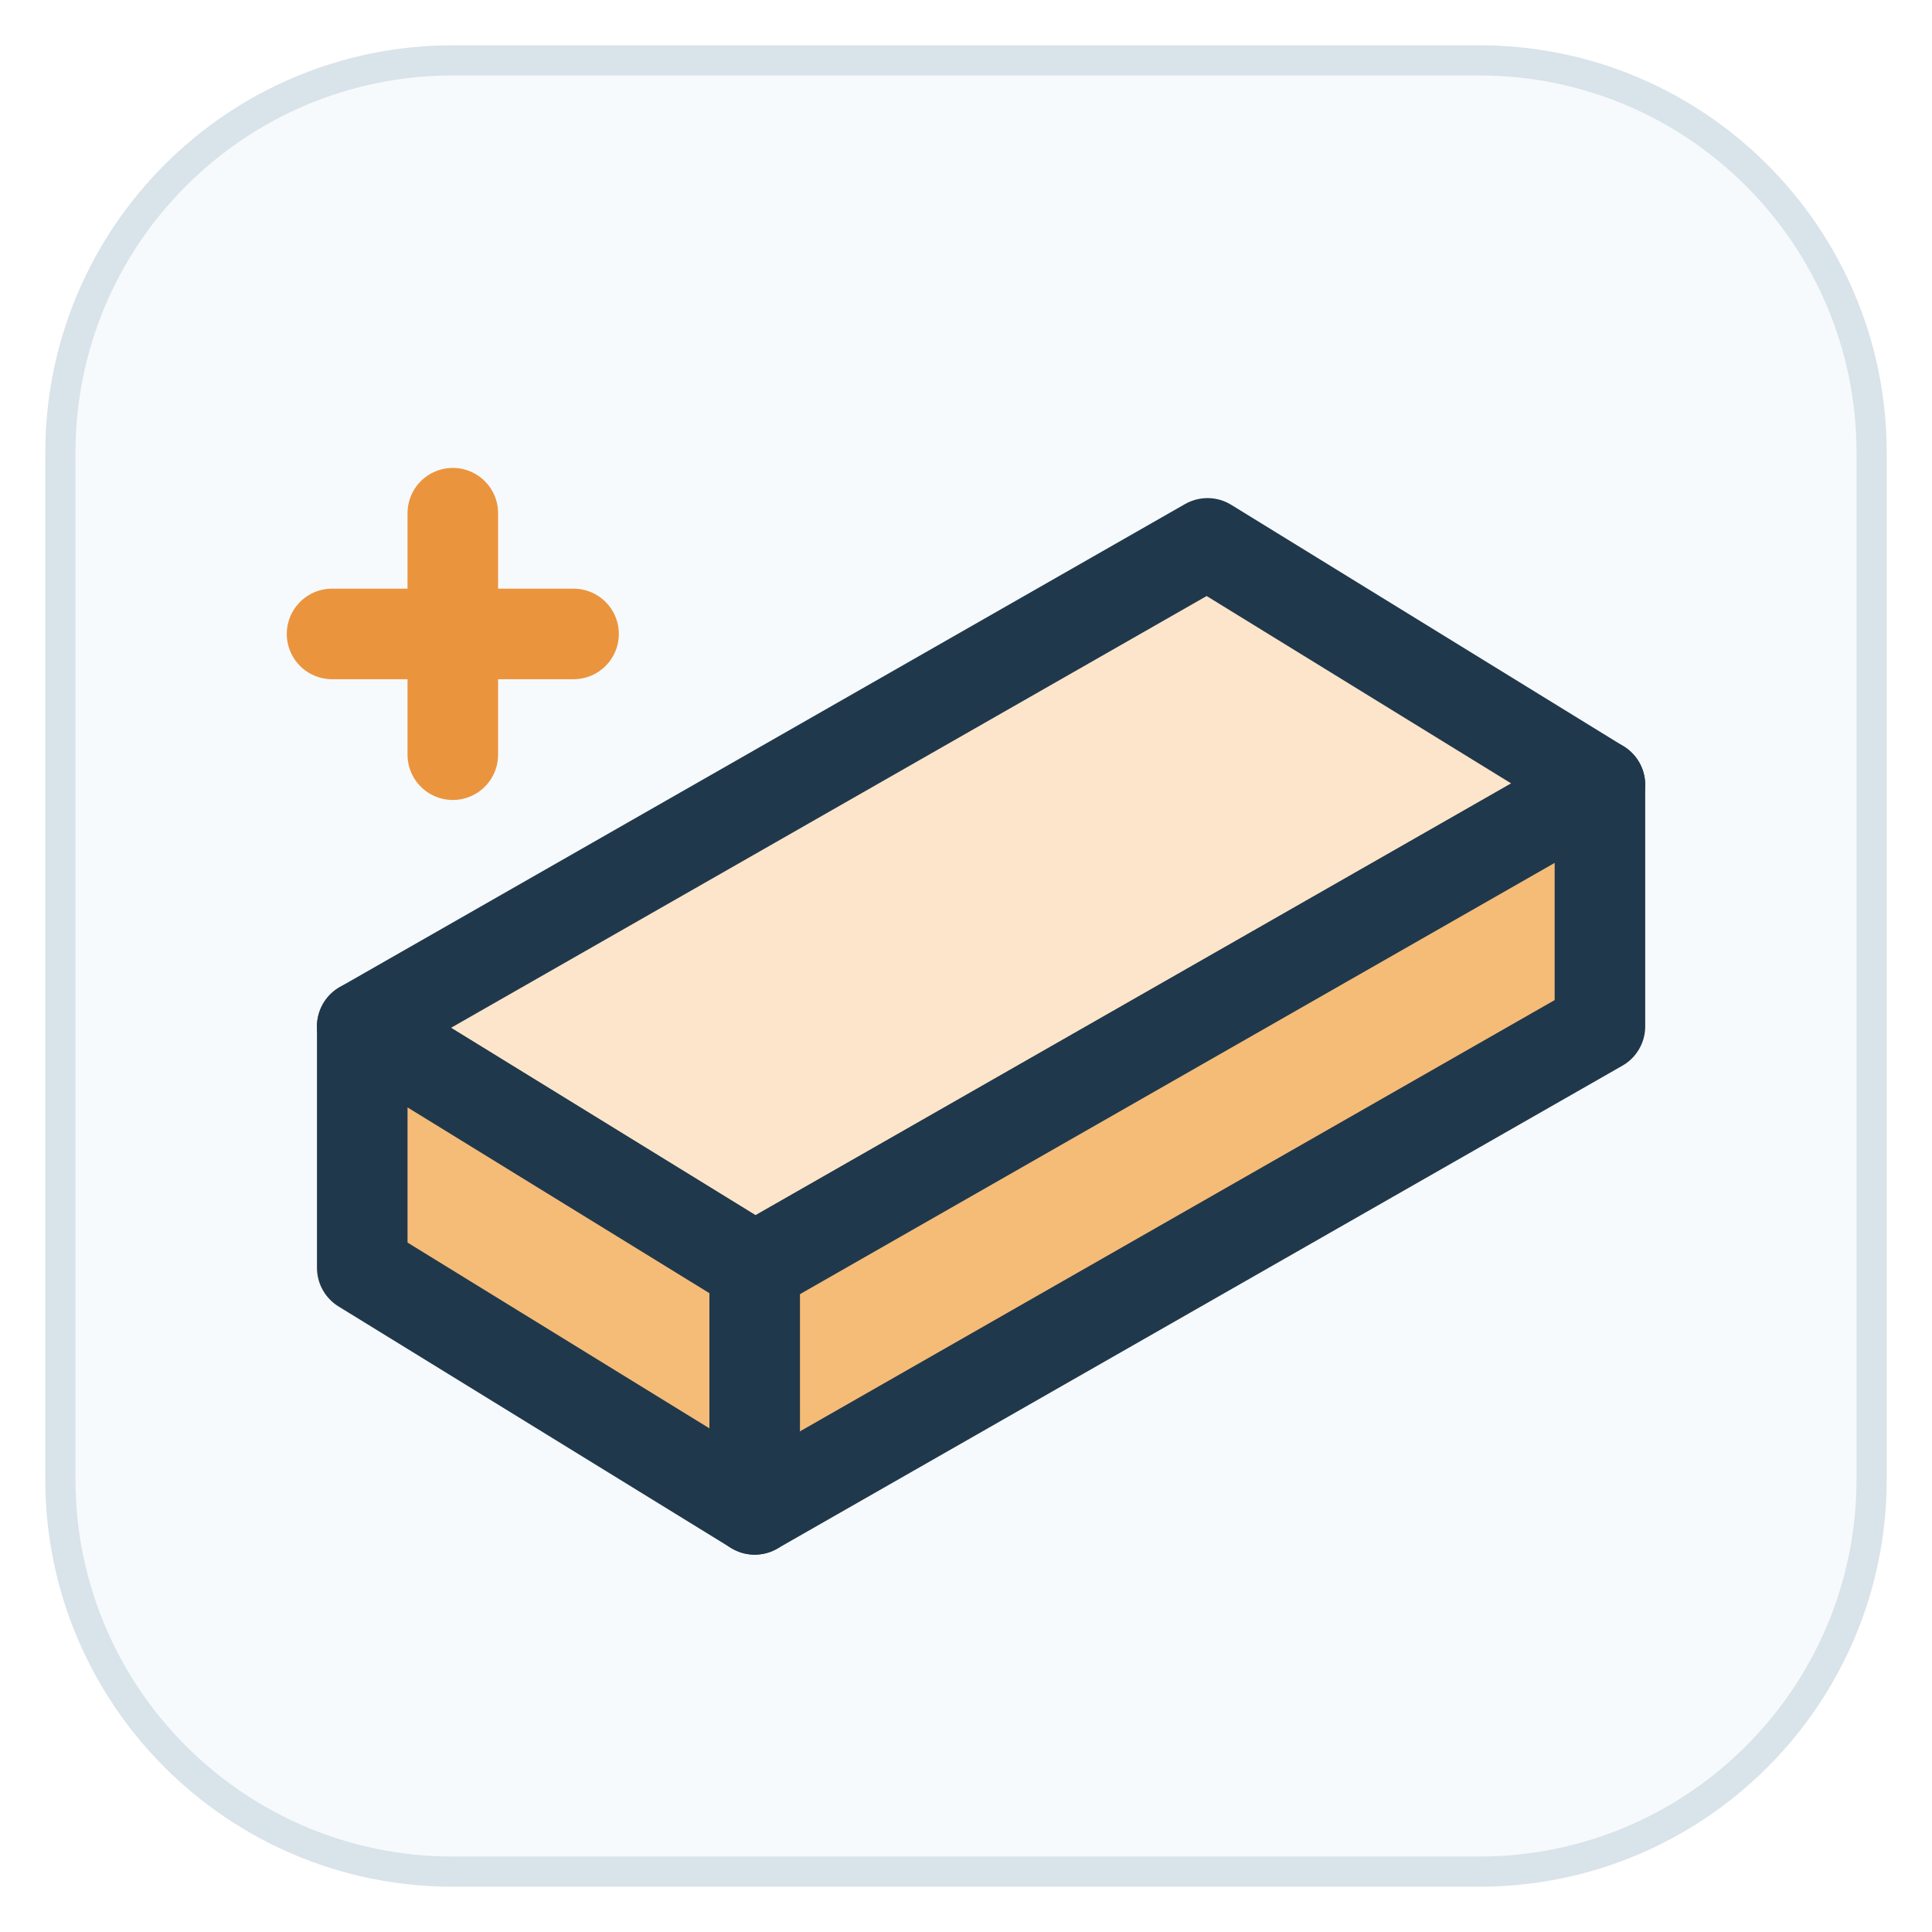
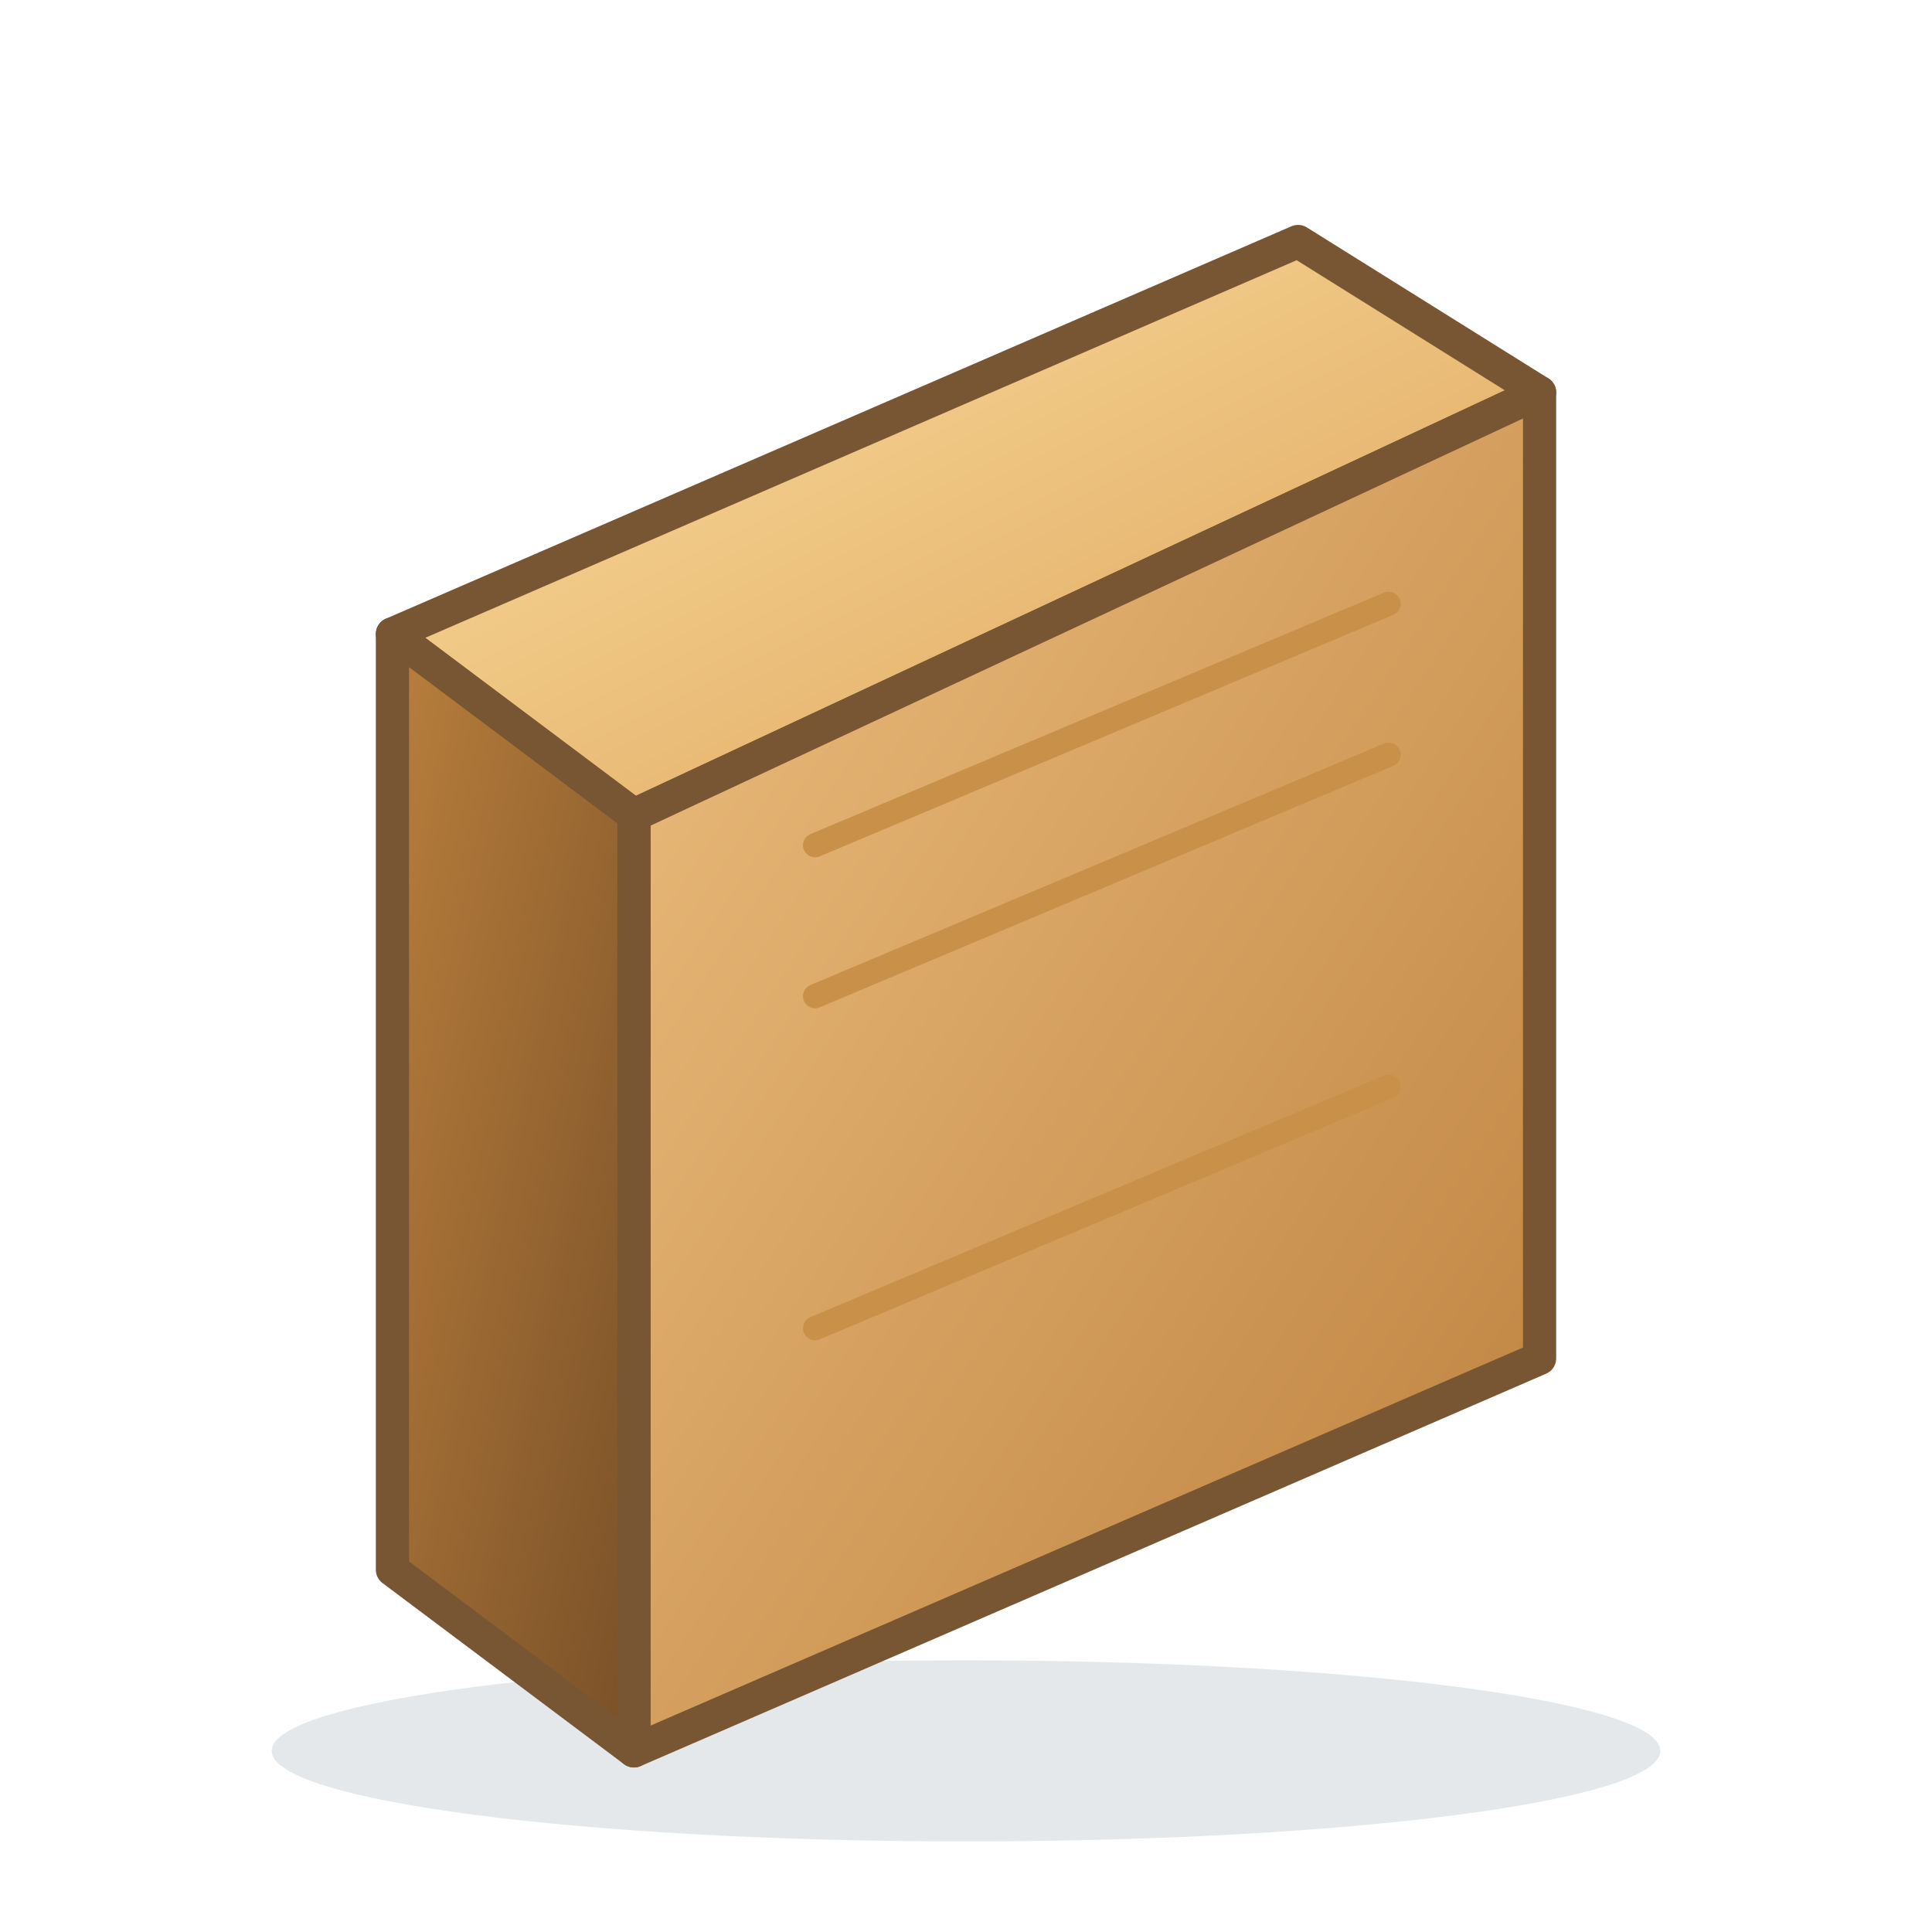
<svg xmlns="http://www.w3.org/2000/svg" width="64" height="64" viewBox="0 0 64 64">
-   <rect x="2" y="2" width="60" height="60" rx="13" fill="#F7FAFC" stroke="#D9E3EA" stroke-width="1" />
-   <g stroke="#20384B" stroke-width="3" stroke-linecap="round" stroke-linejoin="round">
-     <path d="M12 34L40 18 53 26 25 42Z" fill="#FCE5CA" stroke="#20384B" stroke-width="3" />
-     <path d="M12 34V42L25 50 53 34V26L25 42Z" fill="#F5BC78" stroke="#20384B" stroke-width="3" />
-     <path d="M25 42V50" fill="none" stroke="#20384B" stroke-width="3" />
-     <path d="M15 17V25M11 21H19" fill="none" stroke="#EB943E" stroke-width="3" />
+   <defs>
+     <linearGradient id="wood" x1="0" y1="0" x2="1" y2="1">
+       <stop stop-color="#EDC080" />
+       <stop offset="1" stop-color="#BC7F3D" />
+     </linearGradient>
+     <linearGradient id="top" x1="0" y1="0" x2="1" y2="1">
+       <stop stop-color="#FFE0A0" />
+       <stop offset="1" stop-color="#D9A15A" />
+     </linearGradient>
+     <linearGradient id="side" x1="0" y1="0" x2="1" y2="1">
+       <stop stop-color="#B97F3C" />
+       <stop offset="1" stop-color="#795028" />
+     </linearGradient>
+     <linearGradient id="metal" x1="0" y1="0" x2="1" y2="1">
+       <stop stop-color="#E9F1F7" />
+       <stop offset="1" stop-color="#8B9EAD" />
+     </linearGradient>
+     <linearGradient id="blue" x1="0" y1="0" x2="1" y2="1">
+       <stop stop-color="#40BBF2" />
+       <stop offset="1" stop-color="#1555A4" />
+     </linearGradient>
+     <linearGradient id="teal" x1="0" y1="0" x2="1" y2="1">
+       <stop stop-color="#59D2CE" />
+       <stop offset="1" stop-color="#178B99" />
+     </linearGradient>
+     <linearGradient id="purple" x1="0" y1="0" x2="1" y2="1">
+       <stop stop-color="#B5A0E6" />
+       <stop offset="1" stop-color="#7650B3" />
+     </linearGradient>
+     <linearGradient id="paper" x1="0" y1="0" x2="1" y2="1">
+       <stop stop-color="#FFFFFF" />
+       <stop offset="1" stop-color="#DFE5F2" />
+     </linearGradient>
+   </defs>
+   <ellipse cx="32" cy="58" rx="23" ry="3" fill="#20384B" opacity=".12" />
+   <g stroke="#435C70" stroke-width="1.7" stroke-linecap="round" stroke-linejoin="round">
+     <path d="M13 21L43 8 51 13 21 27Z" fill="url(#top)" stroke="#795633" stroke-width="1.1" stroke-linejoin="round" />
+     <path d="M21 27L51 13V45L21 58Z" fill="url(#wood)" stroke="#795633" stroke-width="1.1" stroke-linejoin="round" />
+     <path d="M13 21L21 27V58L13 52Z" fill="url(#side)" stroke="#795633" stroke-width="1.1" stroke-linejoin="round" />
+     <path d="M27 28L46 20M27 33L46 25M27 44L46 36" fill="none" stroke="#C9904A" stroke-width="0.8" stroke-linejoin="round" />
  </g>
</svg>
